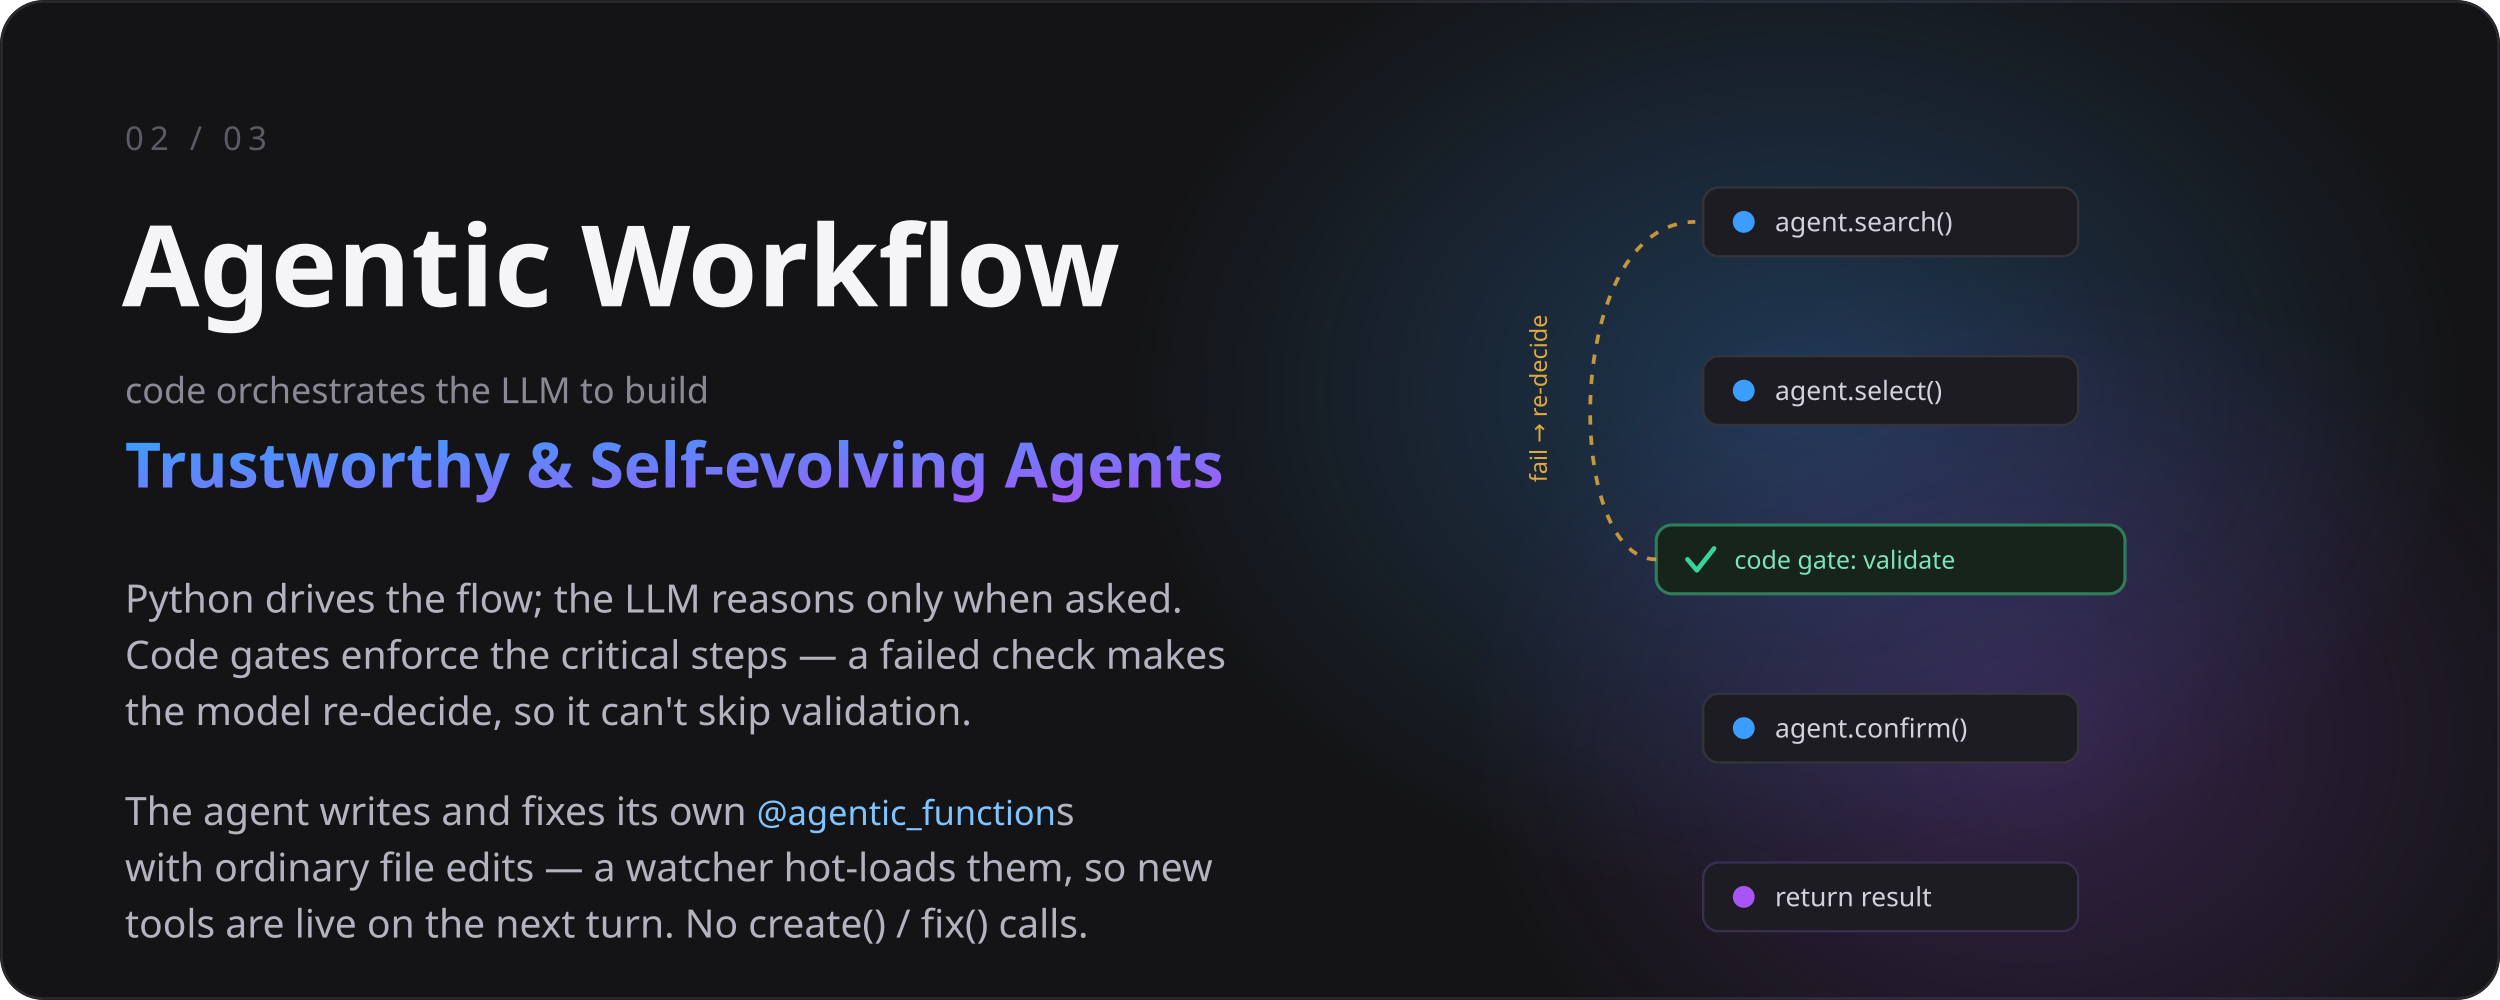
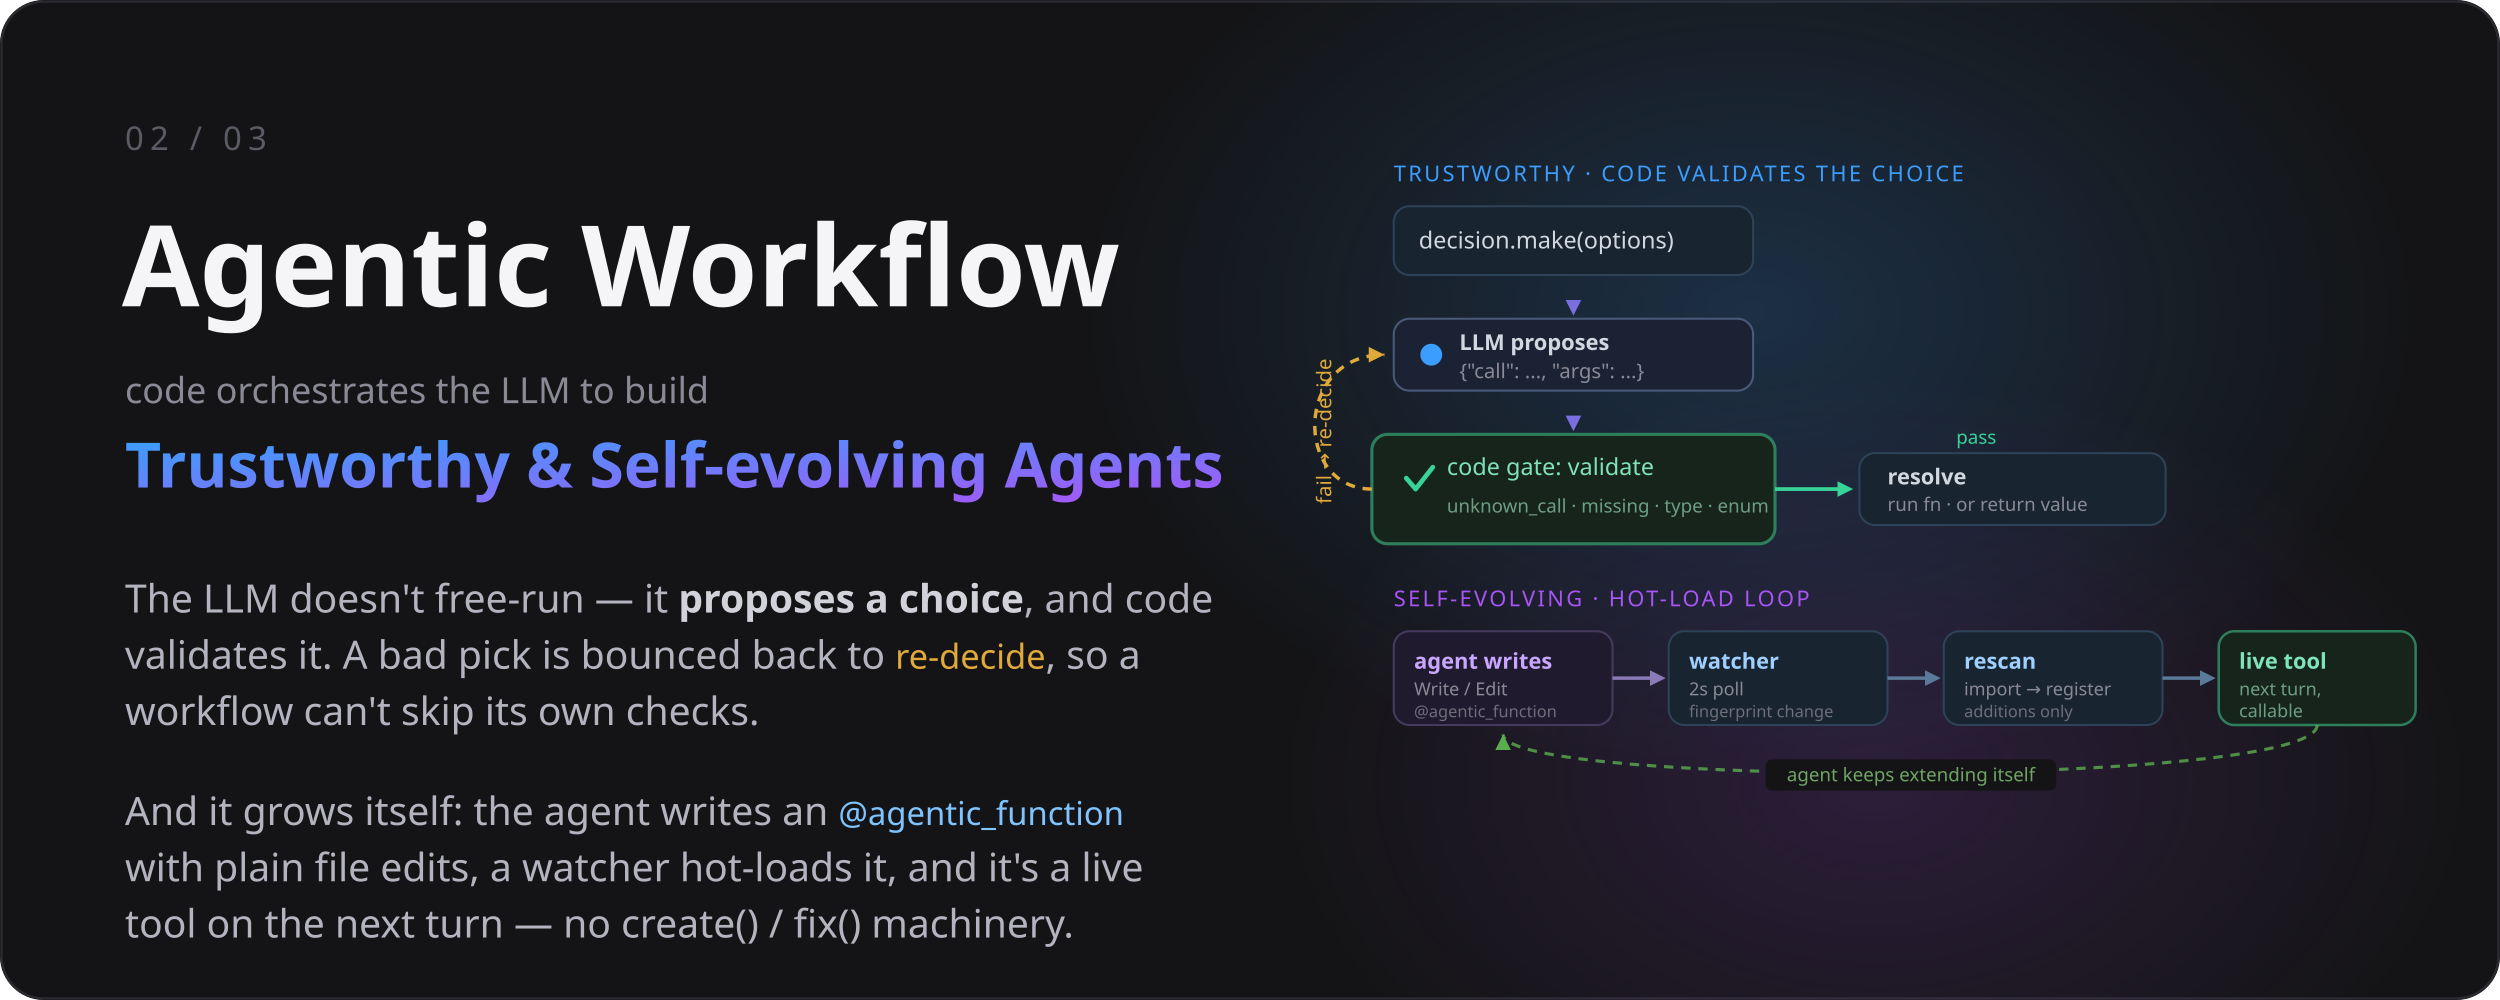
<svg xmlns="http://www.w3.org/2000/svg" width="1600" height="640" viewBox="0 0 1600 640">
  <defs>
    <linearGradient id="bp" x1="0" y1="0" x2="1" y2="1">
      <stop offset="0" stop-color="#3B9EFF" />
      <stop offset="1" stop-color="#A855F7" />
    </linearGradient>
    <radialGradient id="glow" cx="0.5" cy="0.5" r="0.5">
-       <stop offset="0" stop-color="#3B9EFF" stop-opacity="0.26" />
+       <stop offset="0" stop-color="#3B9EFF" stop-opacity="0.20" />
      <stop offset="1" stop-color="#3B9EFF" stop-opacity="0" />
    </radialGradient>
    <radialGradient id="glow2" cx="0.5" cy="0.5" r="0.5">
-       <stop offset="0" stop-color="#A855F7" stop-opacity="0.22" />
+       <stop offset="0" stop-color="#A855F7" stop-opacity="0.16" />
      <stop offset="1" stop-color="#A855F7" stop-opacity="0" />
    </radialGradient>
-     <filter id="soft" x="-60%" y="-60%" width="220%" height="220%">
-       <feGaussianBlur stdDeviation="6" />
-     </filter>
  </defs>
  <rect width="1600" height="640" rx="28" fill="#141416" />
  <rect x="1" y="1" width="1598" height="638" rx="27" fill="none" stroke="#2A2A30" stroke-width="1.5" />
-   <ellipse cx="1150" cy="250" rx="430" ry="330" fill="url(#glow)" />
-   <ellipse cx="1300" cy="470" rx="360" ry="300" fill="url(#glow2)" />
+   <ellipse cx="1120" cy="200" rx="430" ry="300" fill="url(#glow)" />
+   <ellipse cx="1200" cy="500" rx="380" ry="260" fill="url(#glow2)" />
  <text x="80" y="96" font-family="Geist Mono" font-size="21" fill="#5B5B66" letter-spacing="4">02 / 03</text>
  <text x="78" y="196" font-family="Instrument Sans" font-weight="700" font-size="72" fill="#F5F5F7">Agentic Workflow</text>
  <text x="80" y="258" font-family="Geist Mono" font-size="23" fill="#8A8A96">code orchestrates the LLM to build</text>
  <text x="80" y="312" font-family="Instrument Sans" font-weight="700" font-size="40" fill="url(#bp)">Trustworthy &amp; Self-evolving Agents</text>
-   <text x="80" y="392" font-family="Instrument Sans" font-size="25" fill="#B4B4C0">Python drives the flow; the LLM reasons only when asked.</text>
-   <text x="80" y="428" font-family="Instrument Sans" font-size="25" fill="#B4B4C0">Code gates enforce the critical steps — a failed check makes</text>
-   <text x="80" y="464" font-family="Instrument Sans" font-size="25" fill="#B4B4C0">the model re-decide, so it can't skip validation.</text>
-   <text x="80" y="528" font-family="Instrument Sans" font-size="25" fill="#B4B4C0">The agent writes and fixes its own <tspan font-family="Geist Mono" font-size="22" fill="#7FC4FF">@agentic_function</tspan>s</text>
-   <text x="80" y="564" font-family="Instrument Sans" font-size="25" fill="#B4B4C0">with ordinary file edits — a watcher hot-loads them, so new</text>
-   <text x="80" y="600" font-family="Instrument Sans" font-size="25" fill="#B4B4C0">tools are live on the next turn. No create() / fix() calls.</text>
-   <g transform="translate(1030,120)">
-     <g stroke="url(#bp)" stroke-width="3.5" fill="none">
-       <path d="M180 44 L180 108" />
-       <path d="M180 152 L180 216" />
-       <path d="M180 260 L180 324" />
-       <path d="M180 368 L180 432" />
+   <text x="80" y="392" font-family="Instrument Sans" font-size="25" fill="#B4B4C0">The LLM doesn't free-run — it <tspan font-weight="700" fill="#D2D2DA">proposes a choice</tspan>, and code</text>
+   <text x="80" y="428" font-family="Instrument Sans" font-size="25" fill="#B4B4C0">validates it. A bad pick is bounced back to <tspan font-family="Geist Mono" font-size="22" fill="#E0A93B">re-decide</tspan>, so a</text>
+   <text x="80" y="464" font-family="Instrument Sans" font-size="25" fill="#B4B4C0">workflow can't skip its own checks.</text>
+   <text x="80" y="528" font-family="Instrument Sans" font-size="25" fill="#B4B4C0">And it grows itself: the agent writes an <tspan font-family="Geist Mono" font-size="21" fill="#7FC4FF">@agentic_function</tspan>
+   </text>
+   <text x="80" y="564" font-family="Instrument Sans" font-size="25" fill="#B4B4C0">with plain file edits, a watcher hot-loads it, and it's a live</text>
+   <text x="80" y="600" font-family="Instrument Sans" font-size="25" fill="#B4B4C0">tool on the next turn — no create() / fix() machinery.</text>
+   <g transform="translate(892,116)">
+     <text x="0" y="0" font-family="Geist Mono" font-size="14" fill="#3B9EFF" letter-spacing="1.5">TRUSTWORTHY · CODE VALIDATES THE CHOICE</text>
+     <g>
+       <rect x="0" y="16" width="230" height="44" rx="10" fill="#182430" stroke="#2E4258" stroke-width="1.3" />
+       <text x="16" y="43" font-family="Geist Mono" font-size="15" fill="#D2D8E0">decision.make(options)</text>
    </g>
-     <g transform="translate(60,0)">
-       <rect x="0" y="0" width="240" height="44" rx="10" fill="#1C1C22" stroke="#33333B" stroke-width="1.5" />
-       <circle cx="26" cy="22" r="7" fill="#3B9EFF" />
-       <text x="46" y="28" font-family="Geist Mono" font-size="17" fill="#D2D2DA">agent.search()</text>
+     <path d="M115 60 L115 78" stroke="url(#bp)" stroke-width="2.4" fill="none" />
+     <polygon points="115,86 110,76 120,76" fill="#7A6FE0" />
+     <g>
+       <rect x="0" y="88" width="230" height="46" rx="10" fill="#1B2233" stroke="#4A5A7A" stroke-width="1.3" />
+       <circle cx="24" cy="111" r="7" fill="#3B9EFF" />
+       <text x="42" y="108" font-family="Instrument Sans" font-weight="700" font-size="14" fill="#D2D8E0">LLM proposes</text>
+       <text x="42" y="126" font-family="Geist Mono" font-size="13" fill="#8A8A96">{"call": ..., "args": ...}</text>
    </g>
-     <g transform="translate(60,108)">
-       <rect x="0" y="0" width="240" height="44" rx="10" fill="#1C1C22" stroke="#33333B" stroke-width="1.5" />
-       <circle cx="26" cy="22" r="7" fill="#3B9EFF" />
-       <text x="46" y="28" font-family="Geist Mono" font-size="17" fill="#D2D2DA">agent.select()</text>
+     <path d="M115 134 L115 152" stroke="url(#bp)" stroke-width="2.4" fill="none" />
+     <polygon points="115,160 110,150 120,150" fill="#7A6FE0" />
+     <g>
+       <rect x="-14" y="162" width="258" height="70" rx="10" fill="#17241C" stroke="#2E7D5B" stroke-width="2" />
+       <path d="M8 190 l6 7 l11 -14" stroke="#37D399" stroke-width="3" fill="none" stroke-linecap="round" stroke-linejoin="round" />
+       <text x="34" y="188" font-family="Geist Mono" font-size="15" fill="#7FE3B8">code gate: validate</text>
+       <text x="34" y="212" font-family="Geist Mono" font-size="12" fill="#6E9E82">unknown_call · missing · type · enum</text>
    </g>
-     <g transform="translate(30,216)">
-       <rect x="0" y="0" width="300" height="44" rx="10" fill="#17241C" stroke="#2E7D5B" stroke-width="2" />
-       <path d="M20 22 l6 7 l11 -14" stroke="#37D399" stroke-width="3" fill="none" stroke-linecap="round" stroke-linejoin="round" />
-       <text x="50" y="28" font-family="Geist Mono" font-size="16" fill="#7FE3B8">code gate: validate</text>
+     <path d="M-14 197 C -64 197, -64 111, -6 111" fill="none" stroke="#E0A93B" stroke-width="2.2" stroke-dasharray="6 5" />
+     <polygon points="-6,111 -16,106 -16,116" fill="#E0A93B" />
+     <text x="-40" y="160" font-family="Geist Mono" font-size="13" fill="#E0A93B" text-anchor="middle" transform="rotate(-90,-40,160)">fail → re-decide</text>
+     <path d="M244 197 L286 197" stroke="#37D399" stroke-width="2.4" fill="none" />
+     <polygon points="294,197 284,192 284,202" fill="#37D399" />
+     <g>
+       <rect x="298" y="174" width="196" height="46" rx="10" fill="#182430" stroke="#2E4258" stroke-width="1.3" />
+       <text x="316" y="194" font-family="Instrument Sans" font-weight="700" font-size="14" fill="#D2D8E0">resolve</text>
+       <text x="316" y="211" font-family="Geist Mono" font-size="12" fill="#8A8A96">run fn · or return value</text>
    </g>
-     <path d="M30 238 C-30 238, -30 22, 55 22" stroke="#E0A93B" stroke-width="2.4" stroke-dasharray="6 7" fill="none" opacity="0.85" />
-     <text x="-40" y="135" font-family="Geist Mono" font-size="15" fill="#E0A93B" text-anchor="middle" transform="rotate(-90,-40,135)">fail → re-decide</text>
-     <g transform="translate(60,324)">
-       <rect x="0" y="0" width="240" height="44" rx="10" fill="#1C1C22" stroke="#33333B" stroke-width="1.5" />
-       <circle cx="26" cy="22" r="7" fill="#3B9EFF" />
-       <text x="46" y="28" font-family="Geist Mono" font-size="17" fill="#D2D2DA">agent.confirm()</text>
+     <text x="360" y="168" font-family="Geist Mono" font-size="12" fill="#37D399">pass</text>
+   </g>
+   <g transform="translate(892,388)">
+     <text x="0" y="0" font-family="Geist Mono" font-size="14" fill="#A855F7" letter-spacing="1.5">SELF-EVOLVING · HOT-LOAD LOOP</text>
+     <g>
+       <rect x="0" y="16" width="140" height="60" rx="10" fill="#1F1A2E" stroke="#463A5E" stroke-width="1.3" />
+       <text x="13" y="40" font-family="Instrument Sans" font-weight="700" font-size="14" fill="#C9A6FF">agent writes</text>
+       <text x="13" y="57" font-family="Geist Mono" font-size="11.5" fill="#8A8A96">Write / Edit</text>
+       <text x="13" y="71" font-family="Geist Mono" font-size="10.5" fill="#6E6E7A">@agentic_function</text>
    </g>
-     <g transform="translate(60,432)">
-       <rect x="0" y="0" width="240" height="44" rx="10" fill="#1C1C22" stroke="#3A2E52" stroke-width="1.5" />
-       <circle cx="26" cy="22" r="7" fill="#A855F7" />
-       <text x="46" y="28" font-family="Geist Mono" font-size="17" fill="#D2D2DA">return result</text>
+     <path d="M140 46 L166 46" stroke="#8A7AB8" stroke-width="2.2" fill="none" />
+     <polygon points="174,46 164,41 164,51" fill="#8A7AB8" />
+     <g>
+       <rect x="176" y="16" width="140" height="60" rx="10" fill="#182430" stroke="#2E4258" stroke-width="1.3" />
+       <text x="189" y="40" font-family="Instrument Sans" font-weight="700" font-size="14" fill="#9FD0FF">watcher</text>
+       <text x="189" y="57" font-family="Geist Mono" font-size="11.5" fill="#8A8A96">2s poll</text>
+       <text x="189" y="71" font-family="Geist Mono" font-size="10.5" fill="#6E6E7A">fingerprint change</text>
    </g>
+     <path d="M316 46 L342 46" stroke="#5A7A9A" stroke-width="2.2" fill="none" />
+     <polygon points="350,46 340,41 340,51" fill="#5A7A9A" />
+     <g>
+       <rect x="352" y="16" width="140" height="60" rx="10" fill="#182430" stroke="#2E4258" stroke-width="1.3" />
+       <text x="365" y="40" font-family="Instrument Sans" font-weight="700" font-size="14" fill="#9FD0FF">rescan</text>
+       <text x="365" y="57" font-family="Geist Mono" font-size="11.5" fill="#8A8A96">import → register</text>
+       <text x="365" y="71" font-family="Geist Mono" font-size="10.5" fill="#6E6E7A">additions only</text>
+     </g>
+     <path d="M492 46 L518 46" stroke="#5A7A9A" stroke-width="2.2" fill="none" />
+     <polygon points="526,46 516,41 516,51" fill="#5A7A9A" />
+     <g>
+       <rect x="528" y="16" width="126" height="60" rx="10" fill="#17241C" stroke="#2E7D5B" stroke-width="1.6" />
+       <text x="541" y="40" font-family="Instrument Sans" font-weight="700" font-size="14" fill="#7FE3B8">live tool</text>
+       <text x="541" y="57" font-family="Geist Mono" font-size="11.5" fill="#6E9E82">next turn,</text>
+       <text x="541" y="71" font-family="Geist Mono" font-size="11.5" fill="#6E9E82">callable</text>
+     </g>
+     <path d="M591 76 C 591 116, 70 116, 70 82" fill="none" stroke="#5AAD4E" stroke-width="2" stroke-dasharray="6 5" opacity="0.8" />
+     <polygon points="70,82 65,92 75,92" fill="#5AAD4E" />
+     <rect x="238" y="98" width="186" height="20" rx="4" fill="#141416" />
+     <text x="331" y="112" font-family="Geist Mono" font-size="12" fill="#6FA463" text-anchor="middle">agent keeps extending itself</text>
  </g>
</svg>
